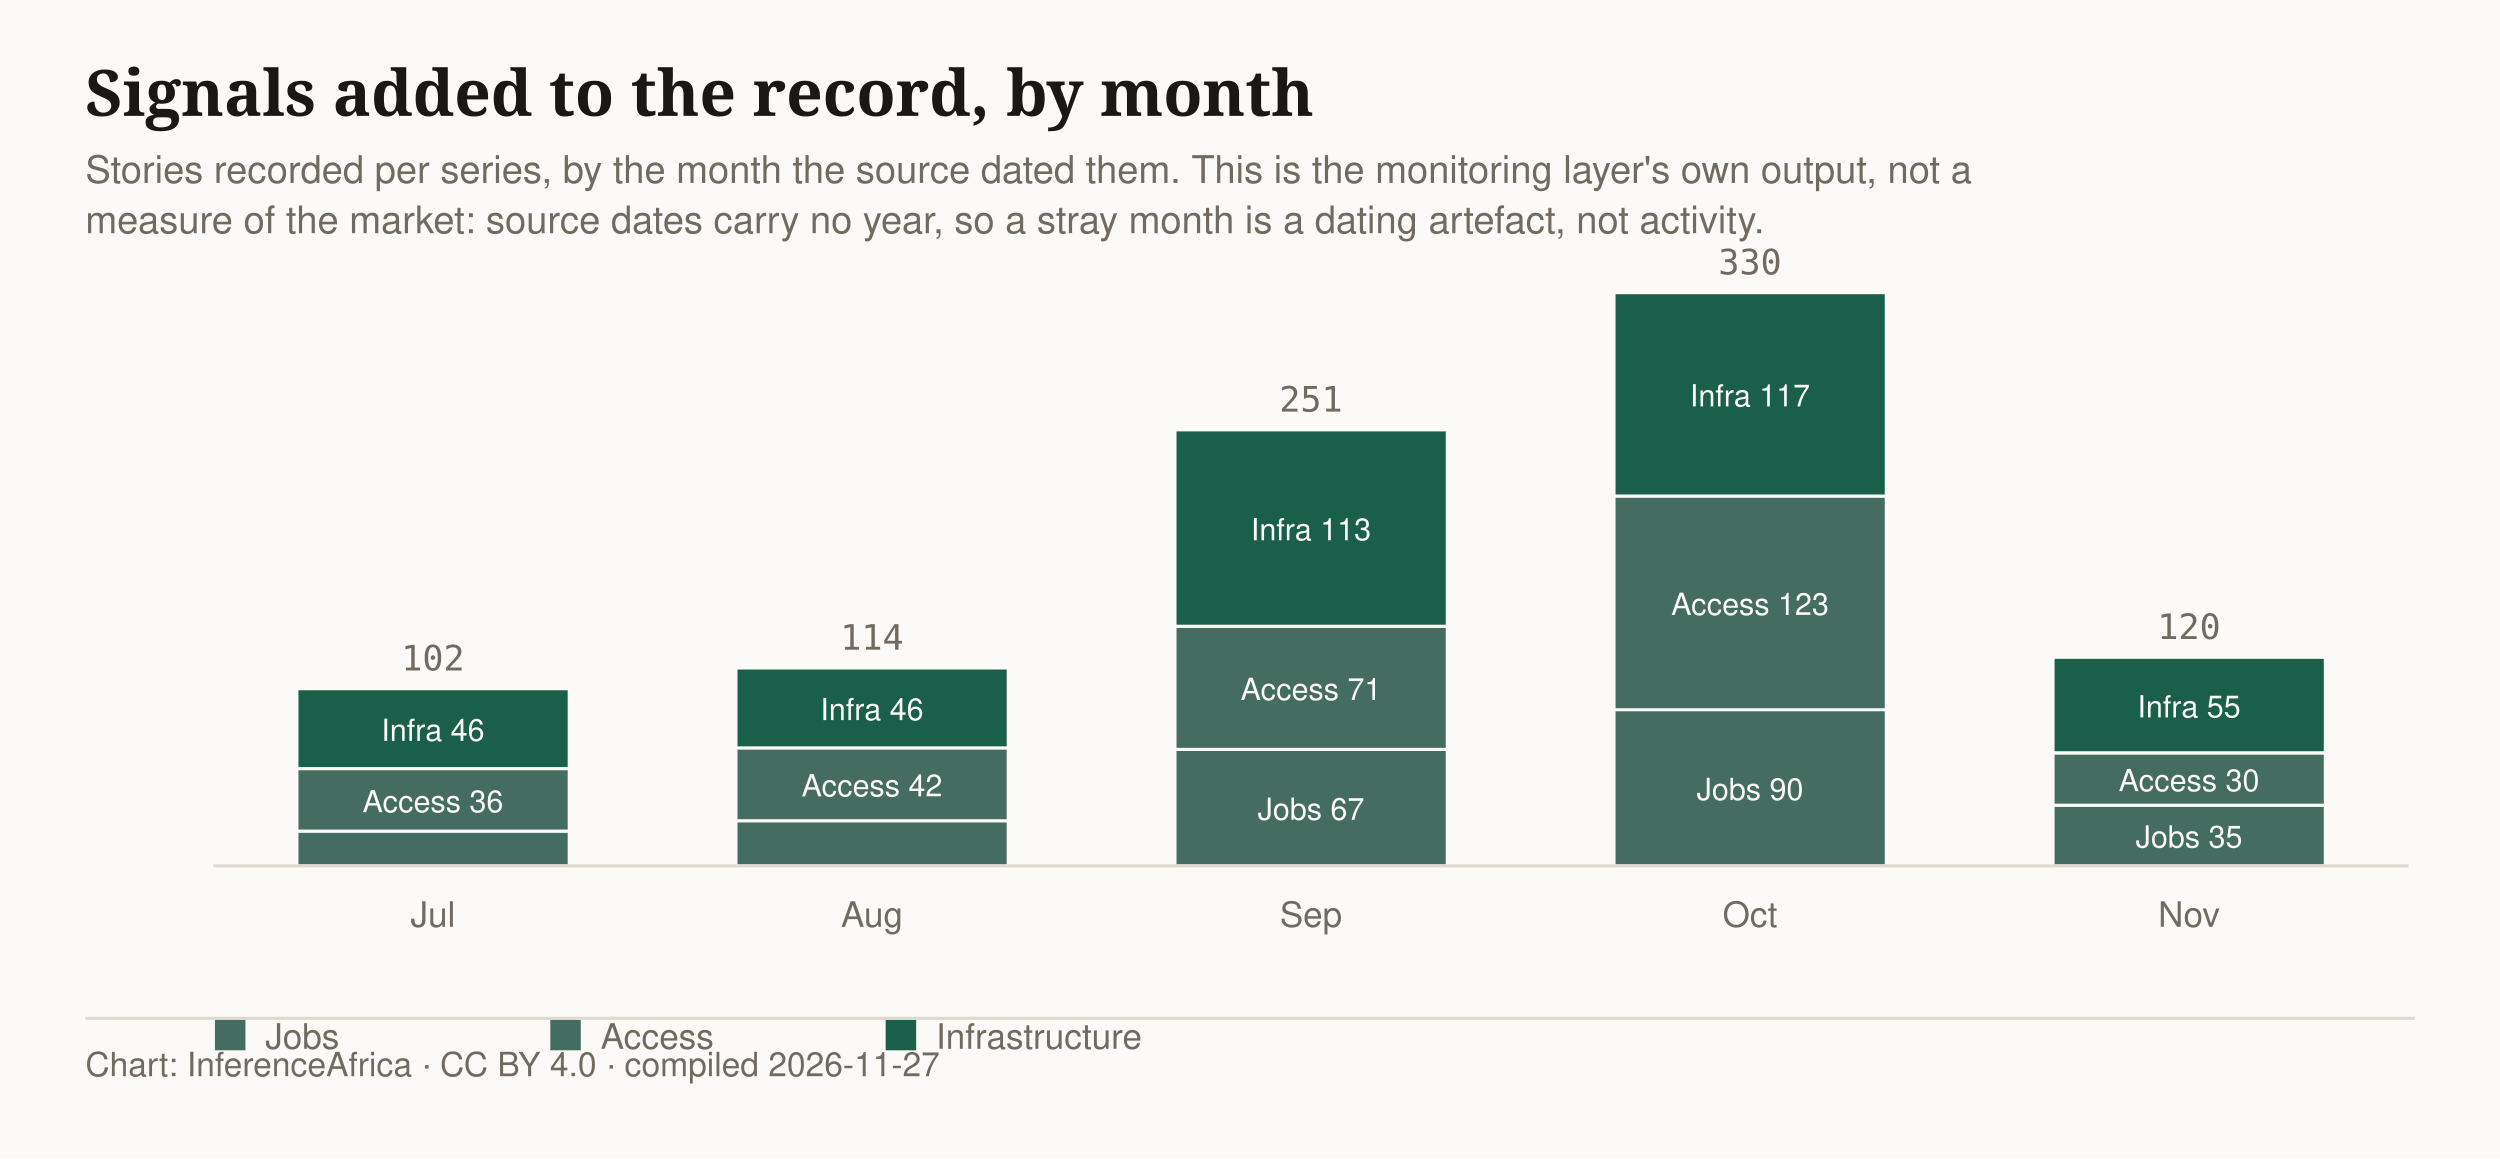
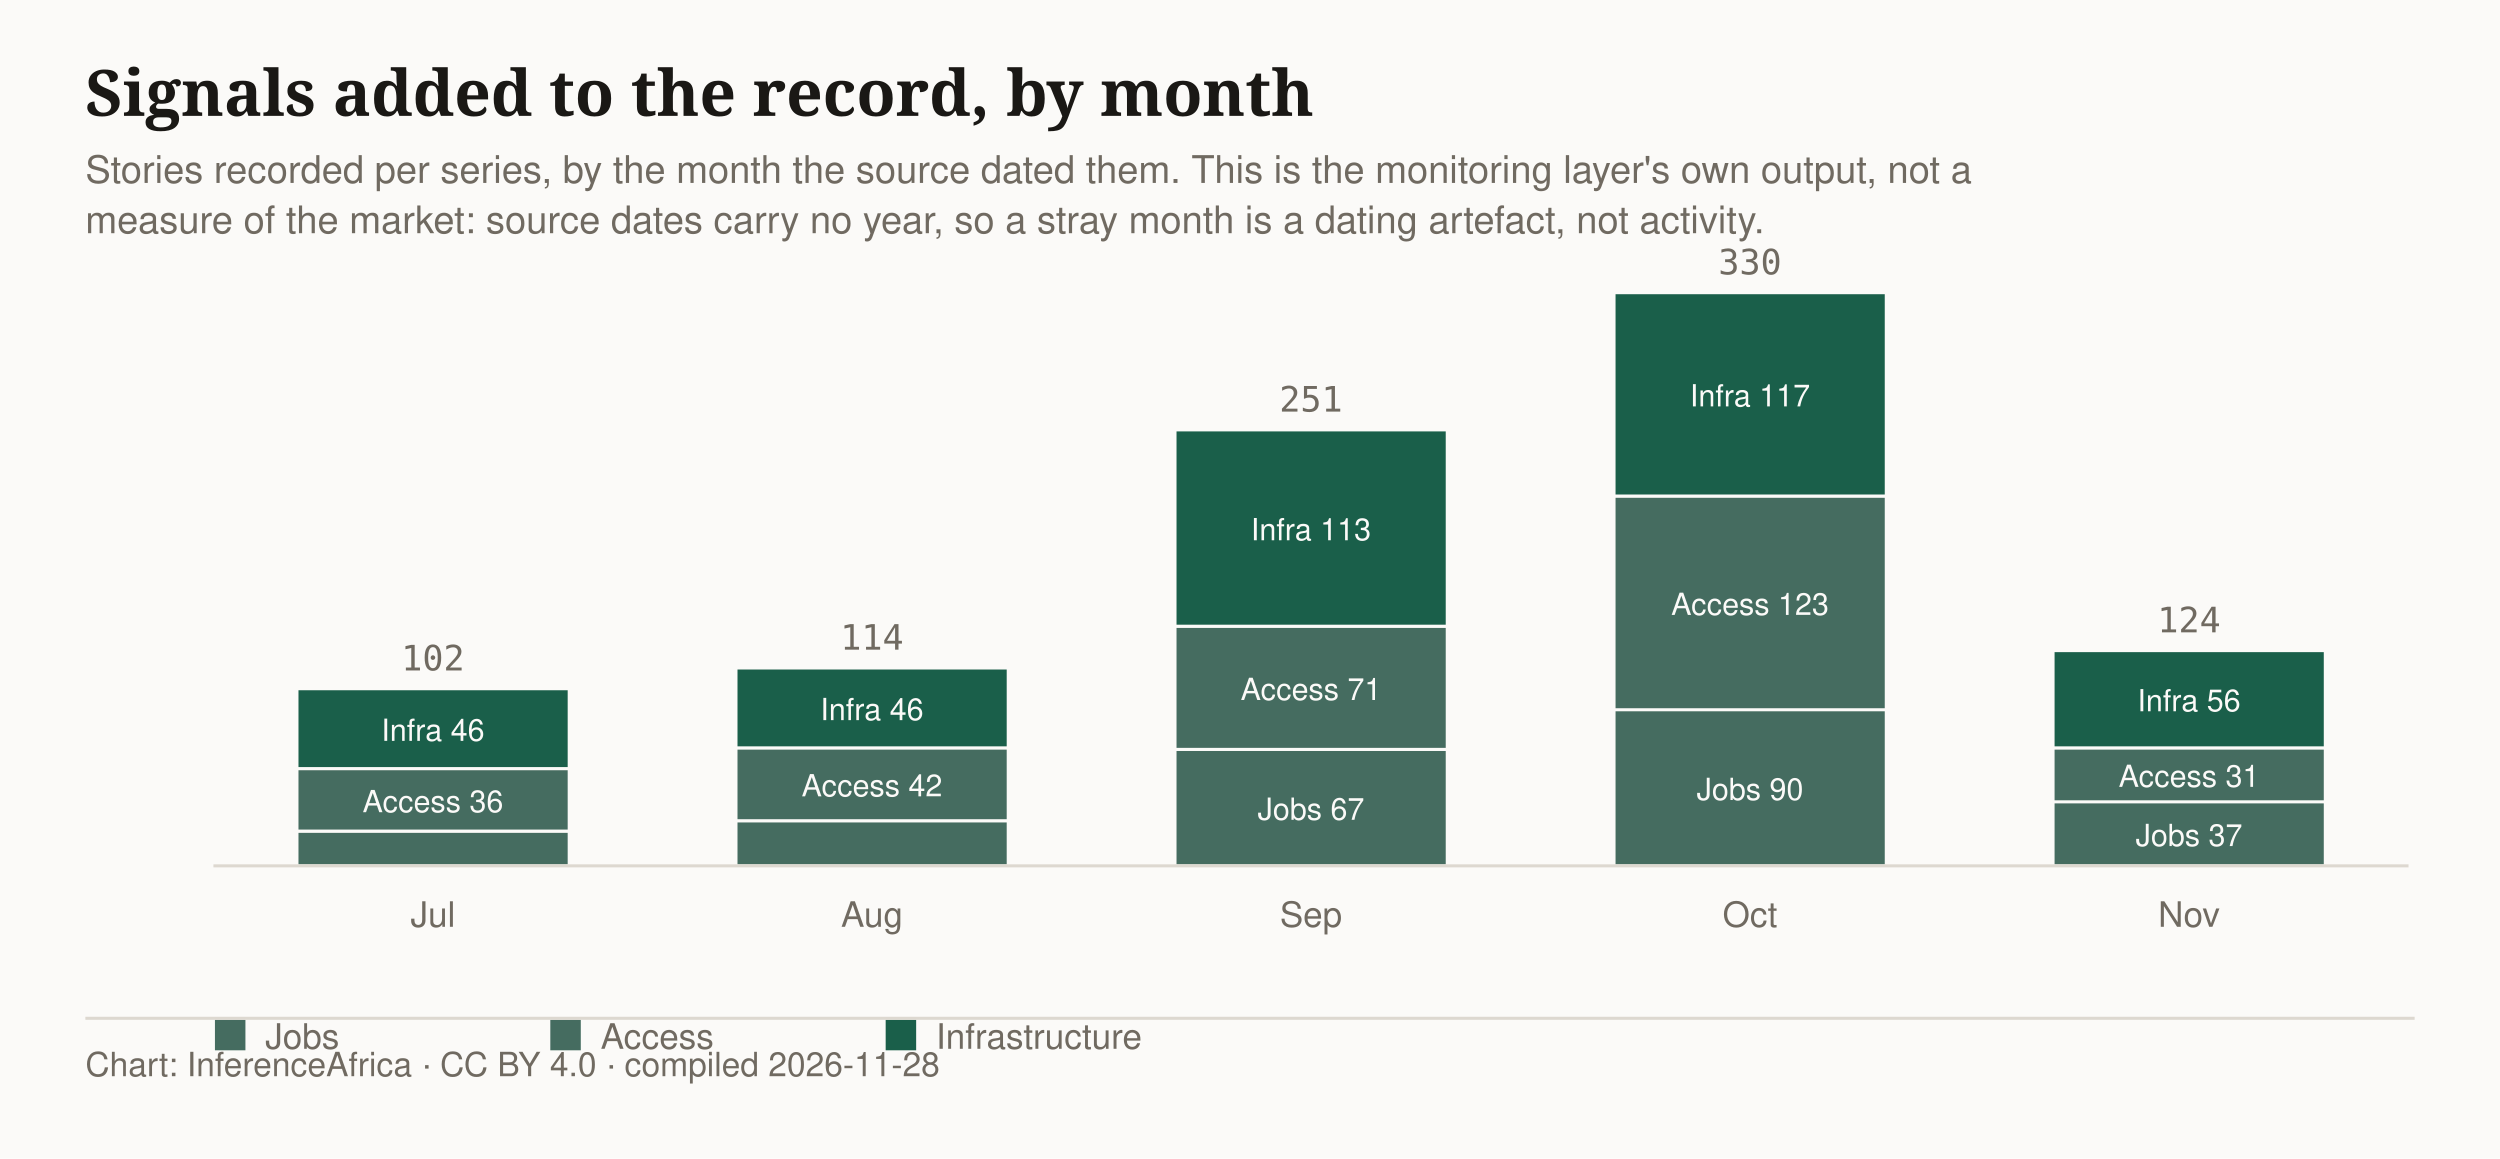
- <svg xmlns="http://www.w3.org/2000/svg" viewBox="0 0 820 380" width="820" height="380" role="img" aria-label="Signals added to the record by month and series: Jul 102, Aug 114, Sep 251, Oct 330, Nov 120. This measures the monitoring layer, not the market.">
+ <svg xmlns="http://www.w3.org/2000/svg" viewBox="0 0 820 380" width="820" height="380" role="img" aria-label="Signals added to the record by month and series: Jul 102, Aug 114, Sep 251, Oct 330, Nov 124. This measures the monitoring layer, not the market.">
  <defs>
    <pattern id="status-proposal" width="6" height="6" patternUnits="userSpaceOnUse">
      <path d="M0 6L6 0" stroke="#756342" stroke-width="1" />
    </pattern>
  </defs>
  <rect width="820" height="380" fill="#fbfaf8" />
  <text x="28" y="38" font-family="'Source Serif 4',Georgia,serif" font-size="21" font-weight="600" fill="#1a1815" style="font-variant-numeric:tabular-nums lining-nums">Signals added to the record, by month</text>
  <text x="28" y="60.0" font-family="IBM Plex Sans,-apple-system,'Segoe UI',Helvetica,Arial,sans-serif" font-size="12.5" fill="#706a61" style="font-variant-numeric:tabular-nums lining-nums">Stories recorded per series, by the month the source dated them. This is the monitoring layer's own output, not a</text>
  <text x="28" y="76.5" font-family="IBM Plex Sans,-apple-system,'Segoe UI',Helvetica,Arial,sans-serif" font-size="12.5" fill="#706a61" style="font-variant-numeric:tabular-nums lining-nums">measure of the market: source dates carry no year, so a stray month is a dating artefact, not activity.</text>
  <rect x="97.4" y="272.6" width="89.3" height="11.4" fill="#456c60" data-status="measured" stroke="#fbfaf8" stroke-width="1" />
  <rect x="97.4" y="252.1" width="89.3" height="20.5" fill="#456c60" data-status="measured" stroke="#fbfaf8" stroke-width="1" />
  <text x="142.0" y="266.4" text-anchor="middle" font-family="IBM Plex Sans,-apple-system,'Segoe UI',Helvetica,Arial,sans-serif" font-size="10" fill="#fbfaf8" style="font-variant-numeric:tabular-nums lining-nums">Access 36</text>
  <rect x="97.4" y="225.9" width="89.3" height="26.2" fill="#1a5f4a" data-status="measured" stroke="#fbfaf8" stroke-width="1" />
  <text x="142.0" y="243.0" text-anchor="middle" font-family="IBM Plex Sans,-apple-system,'Segoe UI',Helvetica,Arial,sans-serif" font-size="10" fill="#fbfaf8" style="font-variant-numeric:tabular-nums lining-nums">Infra 46</text>
  <text x="142.0" y="219.9" text-anchor="middle" font-family="'IBM Plex Mono',Consolas,monospace" font-size="11.5" fill="#706a61" style="font-variant-numeric:tabular-nums lining-nums">102</text>
  <text x="142.0" y="304" text-anchor="middle" font-family="IBM Plex Sans,-apple-system,'Segoe UI',Helvetica,Arial,sans-serif" font-size="11.5" fill="#706a61" style="font-variant-numeric:tabular-nums lining-nums">Jul</text>
  <rect x="241.4" y="269.2" width="89.3" height="14.8" fill="#456c60" data-status="measured" stroke="#fbfaf8" stroke-width="1" />
  <rect x="241.4" y="245.3" width="89.3" height="23.9" fill="#456c60" data-status="measured" stroke="#fbfaf8" stroke-width="1" />
  <text x="286.0" y="261.2" text-anchor="middle" font-family="IBM Plex Sans,-apple-system,'Segoe UI',Helvetica,Arial,sans-serif" font-size="10" fill="#fbfaf8" style="font-variant-numeric:tabular-nums lining-nums">Access 42</text>
  <rect x="241.4" y="219.1" width="89.3" height="26.2" fill="#1a5f4a" data-status="measured" stroke="#fbfaf8" stroke-width="1" />
  <text x="286.0" y="236.2" text-anchor="middle" font-family="IBM Plex Sans,-apple-system,'Segoe UI',Helvetica,Arial,sans-serif" font-size="10" fill="#fbfaf8" style="font-variant-numeric:tabular-nums lining-nums">Infra 46</text>
  <text x="286.0" y="213.1" text-anchor="middle" font-family="'IBM Plex Mono',Consolas,monospace" font-size="11.5" fill="#706a61" style="font-variant-numeric:tabular-nums lining-nums">114</text>
  <text x="286.0" y="304" text-anchor="middle" font-family="IBM Plex Sans,-apple-system,'Segoe UI',Helvetica,Arial,sans-serif" font-size="11.5" fill="#706a61" style="font-variant-numeric:tabular-nums lining-nums">Aug</text>
  <rect x="385.4" y="245.8" width="89.3" height="38.2" fill="#456c60" data-status="measured" stroke="#fbfaf8" stroke-width="1" />
  <text x="430.0" y="268.9" text-anchor="middle" font-family="IBM Plex Sans,-apple-system,'Segoe UI',Helvetica,Arial,sans-serif" font-size="10" fill="#fbfaf8" style="font-variant-numeric:tabular-nums lining-nums">Jobs 67</text>
  <rect x="385.4" y="205.4" width="89.3" height="40.4" fill="#456c60" data-status="measured" stroke="#fbfaf8" stroke-width="1" />
  <text x="430.0" y="229.6" text-anchor="middle" font-family="IBM Plex Sans,-apple-system,'Segoe UI',Helvetica,Arial,sans-serif" font-size="10" fill="#fbfaf8" style="font-variant-numeric:tabular-nums lining-nums">Access 71</text>
  <rect x="385.4" y="141.0" width="89.3" height="64.4" fill="#1a5f4a" data-status="measured" stroke="#fbfaf8" stroke-width="1" />
  <text x="430.0" y="177.2" text-anchor="middle" font-family="IBM Plex Sans,-apple-system,'Segoe UI',Helvetica,Arial,sans-serif" font-size="10" fill="#fbfaf8" style="font-variant-numeric:tabular-nums lining-nums">Infra 113</text>
  <text x="430.0" y="135.0" text-anchor="middle" font-family="'IBM Plex Mono',Consolas,monospace" font-size="11.5" fill="#706a61" style="font-variant-numeric:tabular-nums lining-nums">251</text>
  <text x="430.0" y="304" text-anchor="middle" font-family="IBM Plex Sans,-apple-system,'Segoe UI',Helvetica,Arial,sans-serif" font-size="11.5" fill="#706a61" style="font-variant-numeric:tabular-nums lining-nums">Sep</text>
  <rect x="529.4" y="232.7" width="89.3" height="51.3" fill="#456c60" data-status="measured" stroke="#fbfaf8" stroke-width="1" />
  <text x="574.0" y="262.4" text-anchor="middle" font-family="IBM Plex Sans,-apple-system,'Segoe UI',Helvetica,Arial,sans-serif" font-size="10" fill="#fbfaf8" style="font-variant-numeric:tabular-nums lining-nums">Jobs 90</text>
  <rect x="529.4" y="162.7" width="89.3" height="70.1" fill="#456c60" data-status="measured" stroke="#fbfaf8" stroke-width="1" />
  <text x="574.0" y="201.7" text-anchor="middle" font-family="IBM Plex Sans,-apple-system,'Segoe UI',Helvetica,Arial,sans-serif" font-size="10" fill="#fbfaf8" style="font-variant-numeric:tabular-nums lining-nums">Access 123</text>
  <rect x="529.4" y="96.0" width="89.3" height="66.7" fill="#1a5f4a" data-status="measured" stroke="#fbfaf8" stroke-width="1" />
  <text x="574.0" y="133.3" text-anchor="middle" font-family="IBM Plex Sans,-apple-system,'Segoe UI',Helvetica,Arial,sans-serif" font-size="10" fill="#fbfaf8" style="font-variant-numeric:tabular-nums lining-nums">Infra 117</text>
  <text x="574.0" y="90.0" text-anchor="middle" font-family="'IBM Plex Mono',Consolas,monospace" font-size="11.5" fill="#706a61" style="font-variant-numeric:tabular-nums lining-nums">330</text>
  <text x="574.0" y="304" text-anchor="middle" font-family="IBM Plex Sans,-apple-system,'Segoe UI',Helvetica,Arial,sans-serif" font-size="11.5" fill="#706a61" style="font-variant-numeric:tabular-nums lining-nums">Oct</text>
-   <rect x="673.4" y="264.1" width="89.3" height="19.9" fill="#456c60" data-status="measured" stroke="#fbfaf8" stroke-width="1" />
-   <text x="718.0" y="278.0" text-anchor="middle" font-family="IBM Plex Sans,-apple-system,'Segoe UI',Helvetica,Arial,sans-serif" font-size="10" fill="#fbfaf8" style="font-variant-numeric:tabular-nums lining-nums">Jobs 35</text>
-   <rect x="673.4" y="247.0" width="89.3" height="17.1" fill="#456c60" data-status="measured" stroke="#fbfaf8" stroke-width="1" />
-   <text x="718.0" y="259.5" text-anchor="middle" font-family="IBM Plex Sans,-apple-system,'Segoe UI',Helvetica,Arial,sans-serif" font-size="10" fill="#fbfaf8" style="font-variant-numeric:tabular-nums lining-nums">Access 30</text>
-   <rect x="673.4" y="215.6" width="89.3" height="31.3" fill="#1a5f4a" data-status="measured" stroke="#fbfaf8" stroke-width="1" />
-   <text x="718.0" y="235.3" text-anchor="middle" font-family="IBM Plex Sans,-apple-system,'Segoe UI',Helvetica,Arial,sans-serif" font-size="10" fill="#fbfaf8" style="font-variant-numeric:tabular-nums lining-nums">Infra 55</text>
-   <text x="718.0" y="209.6" text-anchor="middle" font-family="'IBM Plex Mono',Consolas,monospace" font-size="11.5" fill="#706a61" style="font-variant-numeric:tabular-nums lining-nums">120</text>
+   <rect x="673.4" y="262.9" width="89.3" height="21.1" fill="#456c60" data-status="measured" stroke="#fbfaf8" stroke-width="1" />
+   <text x="718.0" y="277.5" text-anchor="middle" font-family="IBM Plex Sans,-apple-system,'Segoe UI',Helvetica,Arial,sans-serif" font-size="10" fill="#fbfaf8" style="font-variant-numeric:tabular-nums lining-nums">Jobs 37</text>
+   <rect x="673.4" y="245.3" width="89.3" height="17.7" fill="#456c60" data-status="measured" stroke="#fbfaf8" stroke-width="1" />
+   <text x="718.0" y="258.1" text-anchor="middle" font-family="IBM Plex Sans,-apple-system,'Segoe UI',Helvetica,Arial,sans-serif" font-size="10" fill="#fbfaf8" style="font-variant-numeric:tabular-nums lining-nums">Access 31</text>
+   <rect x="673.4" y="213.4" width="89.3" height="31.9" fill="#1a5f4a" data-status="measured" stroke="#fbfaf8" stroke-width="1" />
+   <text x="718.0" y="233.3" text-anchor="middle" font-family="IBM Plex Sans,-apple-system,'Segoe UI',Helvetica,Arial,sans-serif" font-size="10" fill="#fbfaf8" style="font-variant-numeric:tabular-nums lining-nums">Infra 56</text>
+   <text x="718.0" y="207.4" text-anchor="middle" font-family="'IBM Plex Mono',Consolas,monospace" font-size="11.5" fill="#706a61" style="font-variant-numeric:tabular-nums lining-nums">124</text>
  <text x="718.0" y="304" text-anchor="middle" font-family="IBM Plex Sans,-apple-system,'Segoe UI',Helvetica,Arial,sans-serif" font-size="11.5" fill="#706a61" style="font-variant-numeric:tabular-nums lining-nums">Nov</text>
  <line x1="70" y1="284" x2="790" y2="284" stroke="#ddd8d0" />
  <rect x="70" y="334" width="11" height="11" fill="#456c60" data-status="measured" stroke="#fbfaf8" stroke-width="1" />
  <text x="87" y="344" font-family="IBM Plex Sans,-apple-system,'Segoe UI',Helvetica,Arial,sans-serif" font-size="11.5" fill="#706a61" style="font-variant-numeric:tabular-nums lining-nums">Jobs</text>
  <rect x="180" y="334" width="11" height="11" fill="#456c60" data-status="measured" stroke="#fbfaf8" stroke-width="1" />
  <text x="197" y="344" font-family="IBM Plex Sans,-apple-system,'Segoe UI',Helvetica,Arial,sans-serif" font-size="11.5" fill="#706a61" style="font-variant-numeric:tabular-nums lining-nums">Access</text>
  <rect x="290" y="334" width="11" height="11" fill="#1a5f4a" data-status="measured" stroke="#fbfaf8" stroke-width="1" />
  <text x="307" y="344" font-family="IBM Plex Sans,-apple-system,'Segoe UI',Helvetica,Arial,sans-serif" font-size="11.5" fill="#706a61" style="font-variant-numeric:tabular-nums lining-nums">Infrastructure</text>
  <line x1="28" y1="334" x2="792" y2="334" stroke="#ddd8d0" />
-   <text x="28" y="353" font-family="IBM Plex Sans,-apple-system,'Segoe UI',Helvetica,Arial,sans-serif" font-size="11" fill="#706a61" style="font-variant-numeric:tabular-nums lining-nums">Chart: InferenceAfrica · CC BY 4.0 · compiled 2026-11-27</text>
+   <text x="28" y="353" font-family="IBM Plex Sans,-apple-system,'Segoe UI',Helvetica,Arial,sans-serif" font-size="11" fill="#706a61" style="font-variant-numeric:tabular-nums lining-nums">Chart: InferenceAfrica · CC BY 4.0 · compiled 2026-11-28</text>
</svg>
